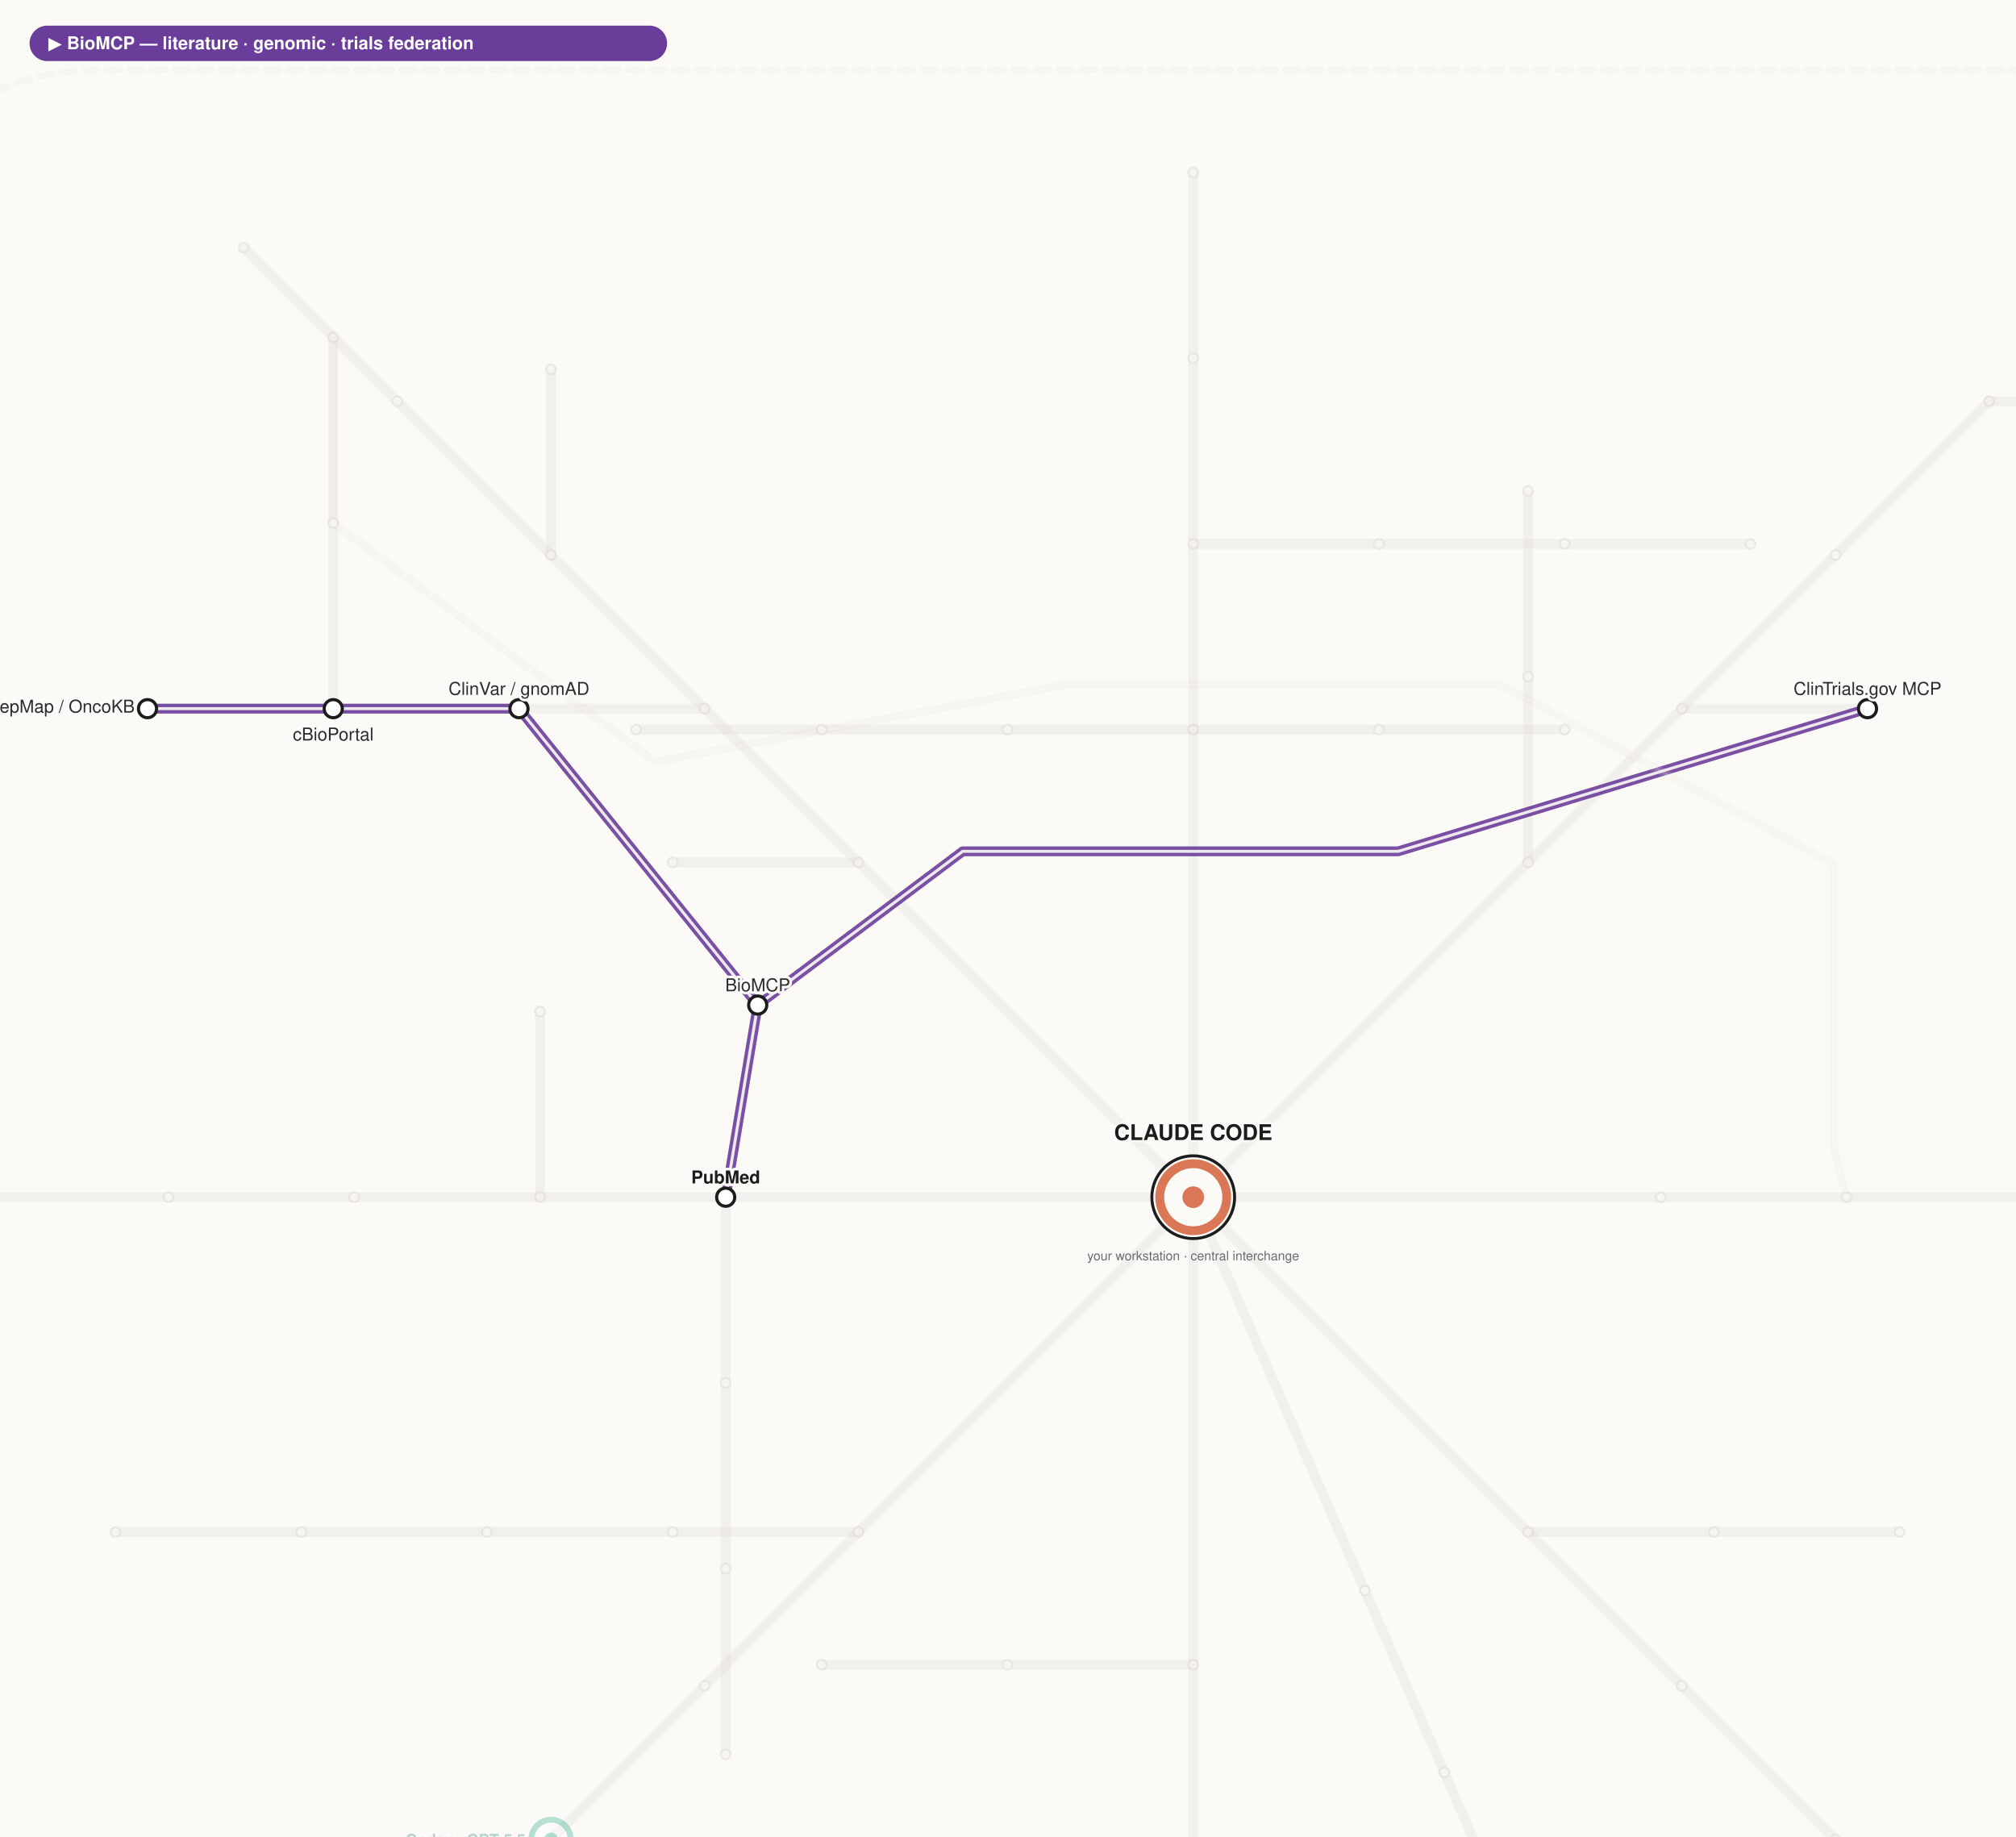
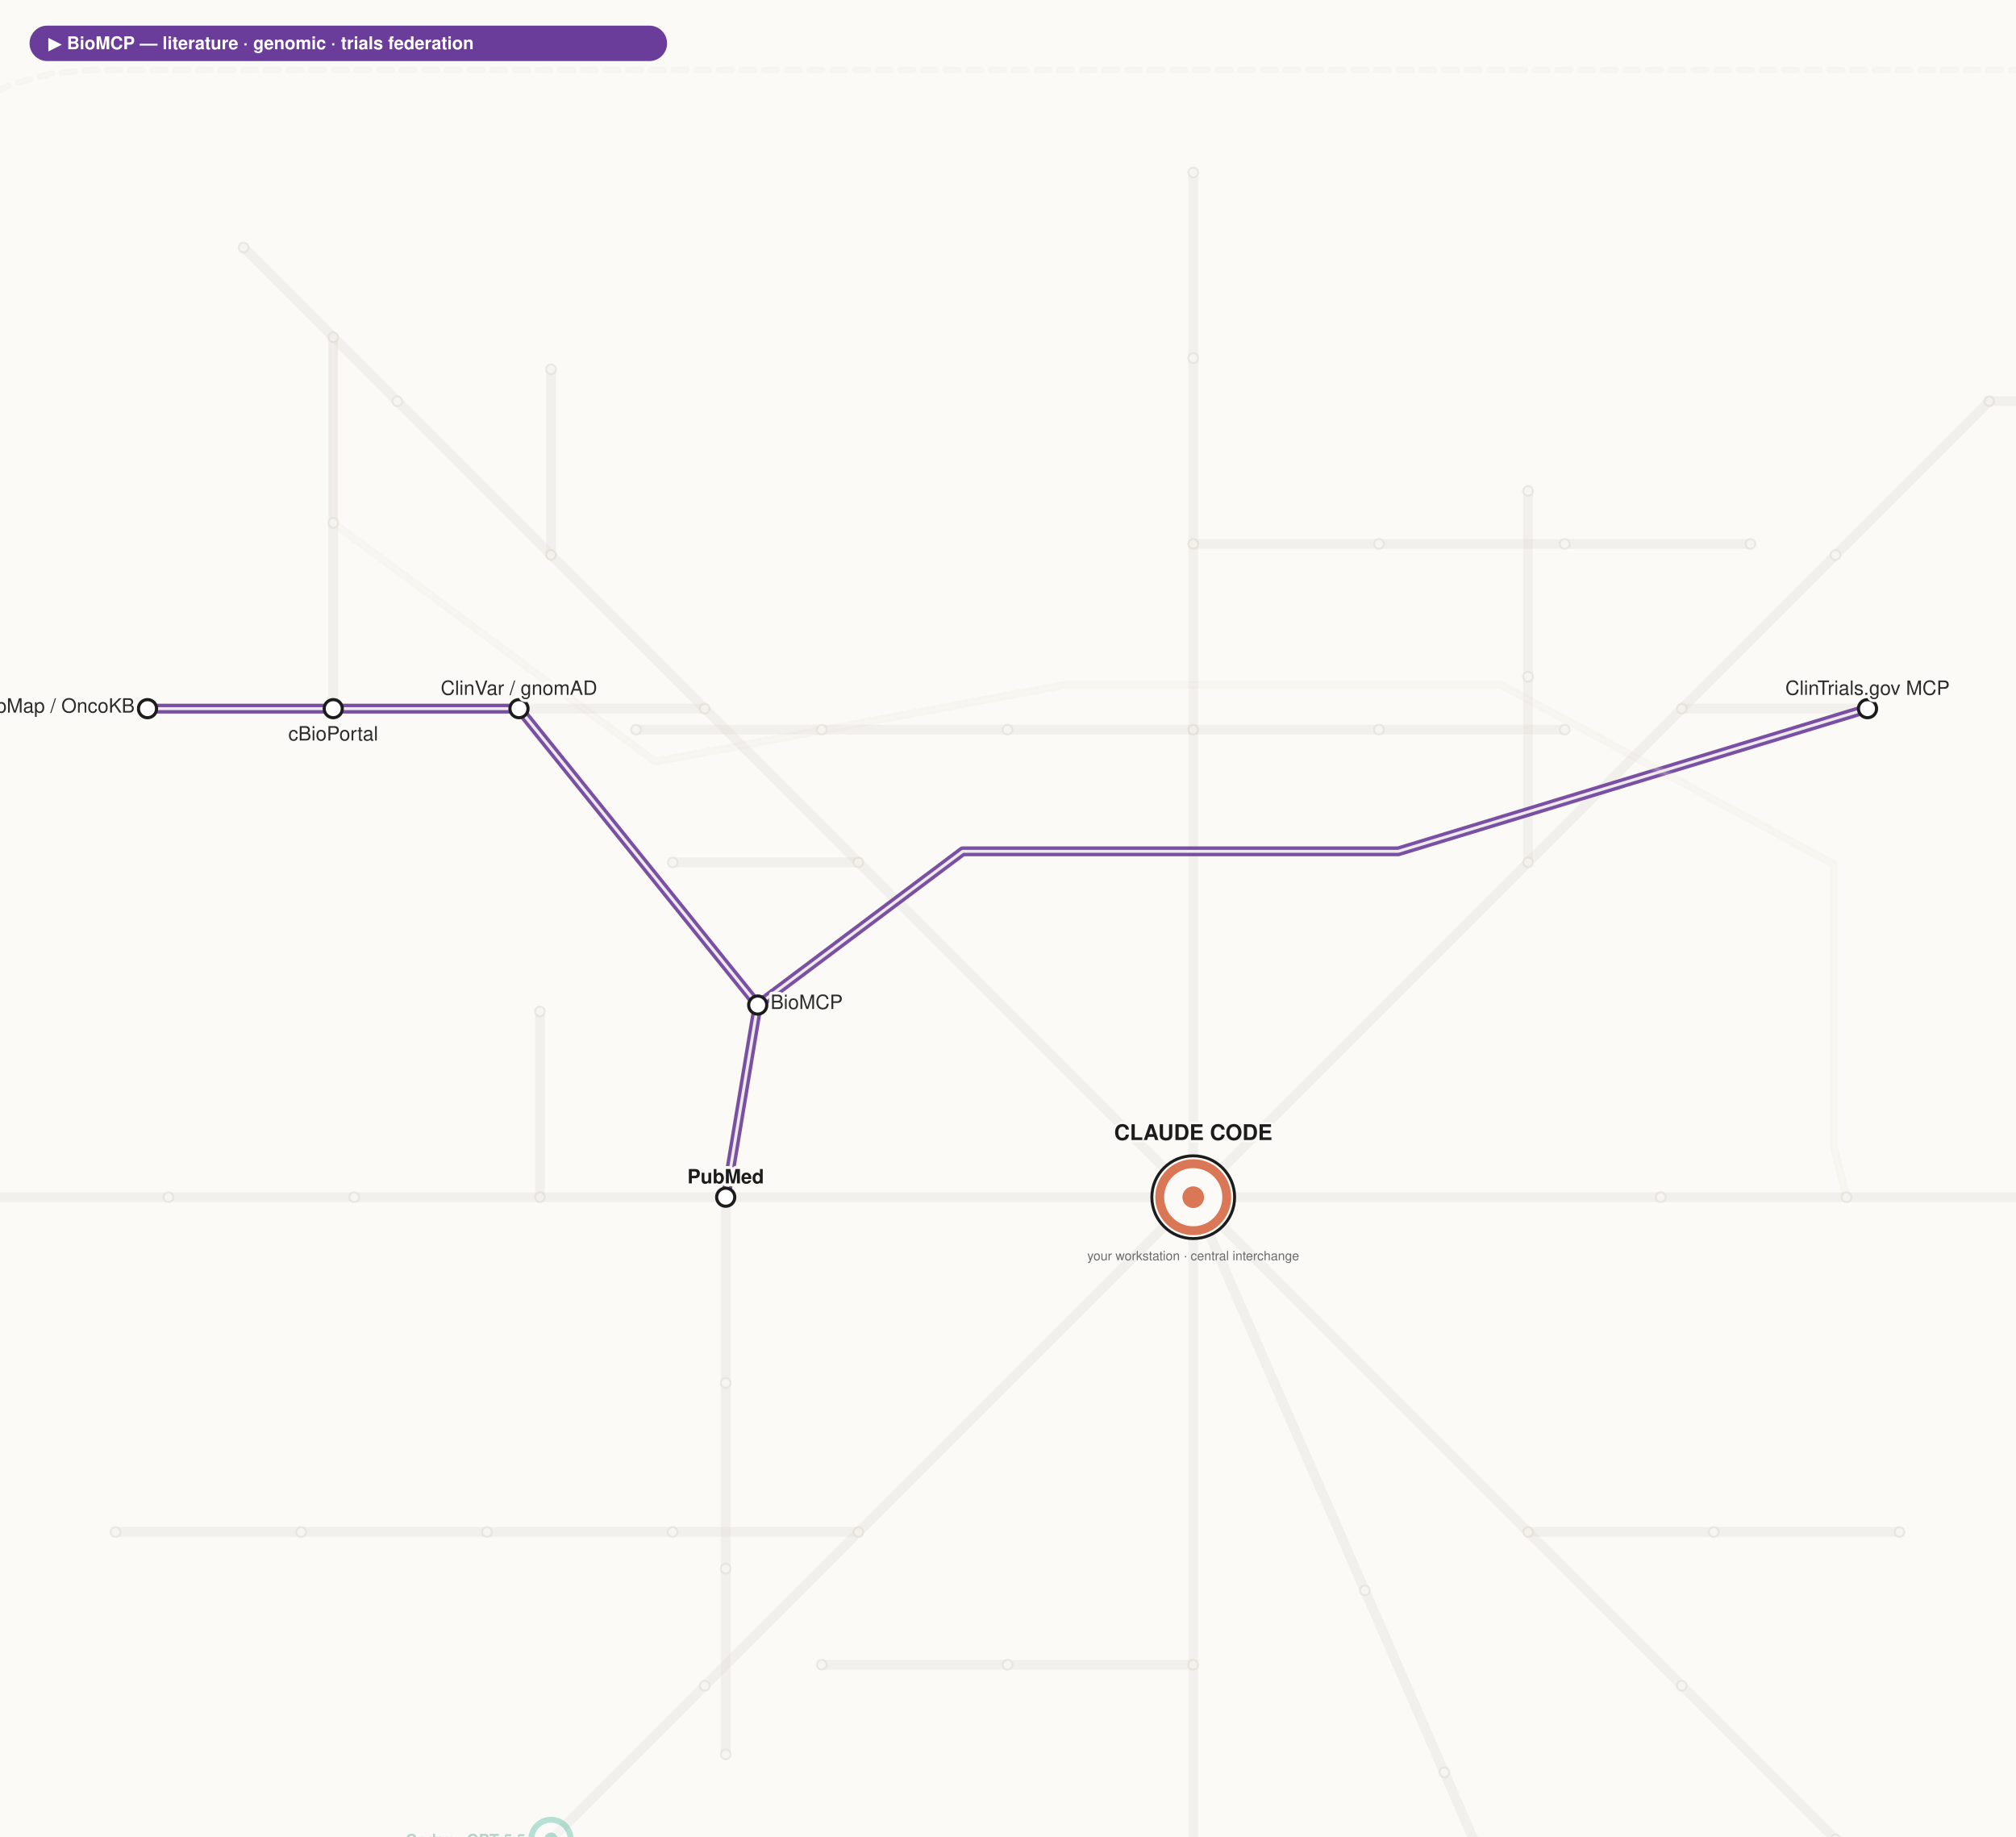
<svg xmlns="http://www.w3.org/2000/svg" id="map" viewBox="805 491 2046 1864" font-family="Helvetica Neue, Helvetica, Arial, sans-serif">
  <rect x="0" y="0" width="4032" height="3674" fill="#fbfaf6" />
  <path d="M -20 3314 C 887 3274, 1210 3384, 1613 3360 S 2500 3284, 2943 3352 S 3548 3396, 4052 3340" fill="none" stroke="#cfe3ef" stroke-width="40" stroke-linecap="round" opacity="1.0" />
  <text x="195" y="3304" font-size="17" font-style="italic" fill="#5f86a0">the cfDNA river</text>
  <polyline points="2016.0,1706.0 1730.0,1706.0 1541.5,1706.0 1353.0,1706.0 1164.5,1706.0 976.0,1706.0 787.5,1706.0 599.0,1706.0" fill="none" stroke="#dcd9d0" stroke-width="10" stroke-linecap="round" stroke-linejoin="round" opacity="0.28" />
  <polyline points="1541.5,1706.0 1541.5,1894.5 1541.5,2083.0 1541.5,2271.5" fill="none" stroke="#dcd9d0" stroke-width="10" stroke-linecap="round" stroke-linejoin="round" opacity="0.28" />
  <polyline points="1353.0,1706.0 1353.0,1517.5" fill="none" stroke="#dcd9d0" stroke-width="10" stroke-linecap="round" stroke-linejoin="round" opacity="0.28" />
  <polyline points="2016.0,1706.0 1832.2,1522.2 1676.2,1366.2 1520.2,1210.2 1364.2,1054.2 1208.2,898.2 1052.2,742.2" fill="none" stroke="#dcd9d0" stroke-width="10" stroke-linecap="round" stroke-linejoin="round" opacity="0.28" />
  <polyline points="1676.2,1366.2 1487.7,1366.2" fill="none" stroke="#dcd9d0" stroke-width="10" stroke-linecap="round" stroke-linejoin="round" opacity="0.28" />
  <polyline points="1520.2,1210.2 1331.7,1210.2 1143.2,1210.2 954.7,1210.2" fill="none" stroke="#dcd9d0" stroke-width="10" stroke-linecap="round" stroke-linejoin="round" opacity="0.28" />
  <polyline points="1143.2,1210.2 1143.2,1021.7 1143.2,833.2" fill="none" stroke="#dcd9d0" stroke-width="10" stroke-linecap="round" stroke-linejoin="round" opacity="0.28" />
  <polyline points="1364.2,1054.2 1364.2,865.7" fill="none" stroke="#dcd9d0" stroke-width="10" stroke-linecap="round" stroke-linejoin="round" opacity="0.28" />
  <polyline points="2016.0,1706.0 2016.0,1420.0 2016.0,1231.5 2016.0,1043.0 2016.0,854.5 2016.0,666.0" fill="none" stroke="#dcd9d0" stroke-width="10" stroke-linecap="round" stroke-linejoin="round" opacity="0.28" />
  <polyline points="2016.0,1231.5 2204.5,1231.5 2393.0,1231.5" fill="none" stroke="#dcd9d0" stroke-width="10" stroke-linecap="round" stroke-linejoin="round" opacity="0.28" />
  <polyline points="2016.0,1231.5 1827.5,1231.5 1639.0,1231.5 1450.5,1231.5" fill="none" stroke="#dcd9d0" stroke-width="10" stroke-linecap="round" stroke-linejoin="round" opacity="0.28" />
  <polyline points="2016.0,1043.0 2204.5,1043.0 2393.0,1043.0 2581.5,1043.0" fill="none" stroke="#dcd9d0" stroke-width="10" stroke-linecap="round" stroke-linejoin="round" opacity="0.28" />
  <polyline points="2016.0,1706.0 2199.8,1522.2 2355.8,1366.2 2511.8,1210.2 2667.8,1054.2 2823.8,898.2" fill="none" stroke="#dcd9d0" stroke-width="10" stroke-linecap="round" stroke-linejoin="round" opacity="0.28" />
  <polyline points="2355.8,1366.2 2355.8,1177.7 2355.8,989.2" fill="none" stroke="#dcd9d0" stroke-width="10" stroke-linecap="round" stroke-linejoin="round" opacity="0.28" />
  <polyline points="2511.8,1210.2 2700.3,1210.2" fill="none" stroke="#dcd9d0" stroke-width="10" stroke-linecap="round" stroke-linejoin="round" opacity="0.28" />
  <polyline points="2823.8,898.2 3012.3,898.2" fill="none" stroke="#dcd9d0" stroke-width="10" stroke-linecap="round" stroke-linejoin="round" opacity="0.28" />
  <polyline points="2016.0,1706.0 2302.0,1706.0 2490.5,1706.0 2679.0,1706.0 2867.5,1706.0 3056.0,1706.0" fill="none" stroke="#dcd9d0" stroke-width="10" stroke-linecap="round" stroke-linejoin="round" opacity="0.28" />
  <polyline points="3056.0,1706.0 3056.0,1894.5 3056.0,2083.0 3056.0,2271.5" fill="none" stroke="#dcd9d0" stroke-width="10" stroke-linecap="round" stroke-linejoin="round" opacity="0.28" />
  <polyline points="2016.0,1706.0 2199.8,1889.8 2355.8,2045.8 2511.8,2201.8 2667.8,2357.8 2823.8,2513.8" fill="none" stroke="#dcd9d0" stroke-width="10" stroke-linecap="round" stroke-linejoin="round" opacity="0.28" />
  <polyline points="2355.8,2045.8 2544.3,2045.8 2732.8,2045.8" fill="none" stroke="#dcd9d0" stroke-width="10" stroke-linecap="round" stroke-linejoin="round" opacity="0.28" />
  <polyline points="2823.8,2513.8 2823.8,2702.3" fill="none" stroke="#dcd9d0" stroke-width="10" stroke-linecap="round" stroke-linejoin="round" opacity="0.28" />
  <polyline points="2016.0,1706.0 2016.0,1992.0 2016.0,2180.5 2016.0,2369.0 2016.0,2557.5 2016.0,2746.0" fill="none" stroke="#dcd9d0" stroke-width="10" stroke-linecap="round" stroke-linejoin="round" opacity="0.28" />
  <polyline points="2016.0,2180.5 1827.5,2180.5 1639.0,2180.5" fill="none" stroke="#dcd9d0" stroke-width="10" stroke-linecap="round" stroke-linejoin="round" opacity="0.28" />
  <polyline points="2016.0,2369.0 1827.5,2369.0 1639.0,2369.0" fill="none" stroke="#dcd9d0" stroke-width="10" stroke-linecap="round" stroke-linejoin="round" opacity="0.28" />
  <polyline points="2016.0,2557.5 1827.5,2557.5 1639.0,2557.5" fill="none" stroke="#dcd9d0" stroke-width="10" stroke-linecap="round" stroke-linejoin="round" opacity="0.28" />
  <polyline points="2016.0,1706.0 1832.2,1889.8 1676.2,2045.8 1520.2,2201.8 1364.2,2357.8" fill="none" stroke="#dcd9d0" stroke-width="10" stroke-linecap="round" stroke-linejoin="round" opacity="0.28" />
  <polyline points="1676.2,2045.8 1487.7,2045.8 1299.2,2045.8 1110.7,2045.8 922.2,2045.8" fill="none" stroke="#dcd9d0" stroke-width="10" stroke-linecap="round" stroke-linejoin="round" opacity="0.28" />
  <polyline points="2016.0,1706.0 2109.6,1920.5 2190.2,2105.1 2270.8,2289.7 2351.4,2474.3 2432.0,2658.9 2512.6,2843.5" fill="none" stroke="#dcd9d0" stroke-width="10" stroke-linecap="round" stroke-linejoin="round" opacity="0.28" />
  <polyline points="954.7,1210.2 1143.2,1210.2 1331.7,1210.2 1574.0,1511.0 1541.5,1706.0" fill="none" stroke="#6A3D9A" stroke-width="10.0" stroke-linecap="round" stroke-linejoin="round" opacity="0.9" />
  <polyline points="954.7,1210.2 1143.2,1210.2 1331.7,1210.2 1574.0,1511.0 1541.5,1706.0" fill="none" stroke="#fbfaf6" stroke-width="3.0" stroke-linecap="round" stroke-linejoin="round" opacity="0.9" />
  <polyline points="1574.0,1511.0 1782.0,1355.0 2224.0,1355.0 2700.3,1210.2" fill="none" stroke="#6A3D9A" stroke-width="10.0" stroke-linecap="round" stroke-linejoin="round" opacity="0.9" />
  <polyline points="1574.0,1511.0 1782.0,1355.0 2224.0,1355.0 2700.3,1210.2" fill="none" stroke="#fbfaf6" stroke-width="3.0" stroke-linecap="round" stroke-linejoin="round" opacity="0.9" />
  <polyline points="1143.2,833.2 1143.2,1021.7 1470.0,1264.0 1886.0,1186.0 2328.0,1186.0 2666.0,1368.0 2666.0,1654.0 2679.0,1706.0" fill="none" stroke="#dcd9d0" stroke-width="8.0" stroke-linecap="round" stroke-linejoin="round" opacity="0.16" />
  <polyline points="1143.2,833.2 1143.2,1021.7 1470.0,1264.0 1886.0,1186.0 2328.0,1186.0 2666.0,1368.0 2666.0,1654.0 2679.0,1706.0" fill="none" stroke="#fbfaf6" stroke-width="3.0" stroke-linecap="round" stroke-linejoin="round" opacity="0.16" />
  <polyline points="3134.0,562.0 3174.6,565.6 3214.0,576.1 3251.0,593.4 3284.4,616.7 3313.3,645.6 3336.6,679.0 3353.9,716.0 3364.4,755.4 3368.0,796.0 3368.0,2616.0 3364.4,2656.6 3353.9,2696.0 3336.6,2733.0 3313.3,2766.4 3284.4,2795.3 3251.0,2818.6 3214.0,2835.9 3174.6,2846.4 3134.0,2850.0 898.0,2850.0 857.4,2846.4 818.0,2835.9 781.0,2818.6 747.6,2795.3 718.7,2766.4 695.4,2733.0 678.1,2696.0 667.6,2656.6 664.0,2616.0 664.0,796.0 667.6,755.4 678.1,716.0 695.4,679.0 718.7,645.6 747.6,616.7 781.0,593.4 818.0,576.1 857.4,565.6 898.0,562.0 3134.0,562.0" fill="none" stroke="#dcd9d0" stroke-width="6.5" stroke-linecap="round" stroke-linejoin="round" opacity="0.16" stroke-dasharray="13 10" />
  <polyline points="3134.0,562.0 3174.6,565.6 3214.0,576.1 3251.0,593.4 3284.4,616.7 3313.3,645.6 3336.6,679.0 3353.9,716.0 3364.4,755.4 3368.0,796.0 3368.0,2616.0 3364.4,2656.6 3353.9,2696.0 3336.6,2733.0 3313.3,2766.4 3284.4,2795.3 3251.0,2818.6 3214.0,2835.9 3174.6,2846.4 3134.0,2850.0 898.0,2850.0 857.4,2846.4 818.0,2835.9 781.0,2818.6 747.6,2795.3 718.7,2766.4 695.4,2733.0 678.1,2696.0 667.6,2656.6 664.0,2616.0 664.0,796.0 667.6,755.4 678.1,716.0 695.4,679.0 718.7,645.6 747.6,616.7 781.0,593.4 818.0,576.1 857.4,565.6 898.0,562.0 3134.0,562.0" fill="none" stroke="#fbfaf6" stroke-width="2.3" stroke-linecap="round" stroke-linejoin="round" opacity="0.16" stroke-dasharray="13 10" />
  <circle class="stn" data-sid="pubmed" cx="1541.5" cy="1706.0" r="9.2" fill="#ffffff" stroke="#1c1c1c" stroke-width="3.2" />
  <circle class="hit" data-sid="pubmed" cx="1541.5" cy="1706.0" r="15" fill="#000" opacity="0" />
  <circle class="stn" data-sid="consensus" cx="1353.0" cy="1706.0" r="5.0" fill="#fbfaf6" stroke="#dcd9d0" stroke-width="2.0" opacity="0.45" />
  <circle class="hit" data-sid="consensus" cx="1353.0" cy="1706.0" r="15" fill="#000" opacity="0" />
  <circle class="stn" data-sid="europepmc" cx="1164.5" cy="1706.0" r="5.0" fill="#fbfaf6" stroke="#dcd9d0" stroke-width="2.0" opacity="0.45" />
  <circle class="hit" data-sid="europepmc" cx="1164.5" cy="1706.0" r="15" fill="#000" opacity="0" />
  <circle class="stn" data-sid="biorxiv" cx="976.0" cy="1706.0" r="5.0" fill="#fbfaf6" stroke="#dcd9d0" stroke-width="2.0" opacity="0.45" />
  <circle class="hit" data-sid="biorxiv" cx="976.0" cy="1706.0" r="15" fill="#000" opacity="0" />
  <circle class="stn" data-sid="medrxiv" cx="787.5" cy="1706.0" r="5.0" fill="#fbfaf6" stroke="#dcd9d0" stroke-width="2.0" opacity="0.45" />
  <circle class="hit" data-sid="medrxiv" cx="787.5" cy="1706.0" r="15" fill="#000" opacity="0" />
  <circle class="stn" data-sid="semscholar" cx="599.0" cy="1706.0" r="5.0" fill="#fbfaf6" stroke="#dcd9d0" stroke-width="2.0" opacity="0.45" />
  <circle class="hit" data-sid="semscholar" cx="599.0" cy="1706.0" r="15" fill="#000" opacity="0" />
  <circle class="stn" data-sid="deepresearch" cx="1541.5" cy="1894.5" r="5.0" fill="#fbfaf6" stroke="#dcd9d0" stroke-width="2.0" opacity="0.45" />
  <circle class="hit" data-sid="deepresearch" cx="1541.5" cy="1894.5" r="15" fill="#000" opacity="0" />
  <circle class="stn" data-sid="litreview" cx="1541.5" cy="2083.0" r="5.0" fill="#fbfaf6" stroke="#dcd9d0" stroke-width="2.0" opacity="0.45" />
  <circle class="hit" data-sid="litreview" cx="1541.5" cy="2083.0" r="15" fill="#000" opacity="0" />
  <circle class="stn" data-sid="researchlookup" cx="1541.5" cy="2271.5" r="5.0" fill="#fbfaf6" stroke="#dcd9d0" stroke-width="2.0" opacity="0.45" />
  <circle class="hit" data-sid="researchlookup" cx="1541.5" cy="2271.5" r="15" fill="#000" opacity="0" />
  <circle class="stn" data-sid="wiley" cx="1353.0" cy="1517.5" r="5.0" fill="#fbfaf6" stroke="#dcd9d0" stroke-width="2.0" opacity="0.45" />
  <circle class="hit" data-sid="wiley" cx="1353.0" cy="1517.5" r="15" fill="#000" opacity="0" />
  <circle class="stn" data-sid="synapse" cx="1676.2" cy="1366.2" r="5.0" fill="#fbfaf6" stroke="#dcd9d0" stroke-width="2.0" opacity="0.45" />
  <circle class="hit" data-sid="synapse" cx="1676.2" cy="1366.2" r="15" fill="#000" opacity="0" />
  <circle class="stn" data-sid="geosra" cx="1520.2" cy="1210.2" r="5.0" fill="#fbfaf6" stroke="#dcd9d0" stroke-width="2.0" opacity="0.45" />
  <circle class="hit" data-sid="geosra" cx="1520.2" cy="1210.2" r="15" fill="#000" opacity="0" />
  <circle class="stn" data-sid="ensembldb" cx="1364.2" cy="1054.2" r="5.0" fill="#fbfaf6" stroke="#dcd9d0" stroke-width="2.0" opacity="0.45" />
  <circle class="hit" data-sid="ensembldb" cx="1364.2" cy="1054.2" r="15" fill="#000" opacity="0" />
  <circle class="stn" data-sid="ucsc" cx="1208.2" cy="898.2" r="5.0" fill="#fbfaf6" stroke="#dcd9d0" stroke-width="2.0" opacity="0.45" />
  <circle class="hit" data-sid="ucsc" cx="1208.2" cy="898.2" r="15" fill="#000" opacity="0" />
  <circle class="stn" data-sid="gdc" cx="1052.2" cy="742.2" r="5.0" fill="#fbfaf6" stroke="#dcd9d0" stroke-width="2.0" opacity="0.45" />
  <circle class="hit" data-sid="gdc" cx="1052.2" cy="742.2" r="15" fill="#000" opacity="0" />
  <circle class="stn" data-sid="ena" cx="1487.7" cy="1366.2" r="5.0" fill="#fbfaf6" stroke="#dcd9d0" stroke-width="2.0" opacity="0.45" />
  <circle class="hit" data-sid="ena" cx="1487.7" cy="1366.2" r="15" fill="#000" opacity="0" />
  <circle class="stn" data-sid="clinvar" cx="1331.7" cy="1210.2" r="9.2" fill="#ffffff" stroke="#1c1c1c" stroke-width="3.2" />
  <circle class="hit" data-sid="clinvar" cx="1331.7" cy="1210.2" r="15" fill="#000" opacity="0" />
  <circle class="stn" data-sid="cbioportal" cx="1143.2" cy="1210.2" r="9.2" fill="#ffffff" stroke="#1c1c1c" stroke-width="3.2" />
  <circle class="hit" data-sid="cbioportal" cx="1143.2" cy="1210.2" r="15" fill="#000" opacity="0" />
  <circle class="stn" data-sid="depmap" cx="954.7" cy="1210.2" r="9.2" fill="#ffffff" stroke="#1c1c1c" stroke-width="3.2" />
  <circle class="hit" data-sid="depmap" cx="954.7" cy="1210.2" r="15" fill="#000" opacity="0" />
  <circle class="stn" data-sid="cbioportalmcp" cx="1143.2" cy="1021.7" r="5.0" fill="#fbfaf6" stroke="#dcd9d0" stroke-width="2.0" opacity="0.45" />
  <circle class="hit" data-sid="cbioportalmcp" cx="1143.2" cy="1021.7" r="15" fill="#000" opacity="0" />
  <circle class="stn" data-sid="opentargets" cx="1143.2" cy="833.2" r="5.0" fill="#fbfaf6" stroke="#dcd9d0" stroke-width="2.0" opacity="0.45" />
  <circle class="hit" data-sid="opentargets" cx="1143.2" cy="833.2" r="15" fill="#000" opacity="0" />
  <circle class="stn" data-sid="cellxgene" cx="1364.2" cy="865.7" r="5.0" fill="#fbfaf6" stroke="#dcd9d0" stroke-width="2.0" opacity="0.45" />
  <circle class="hit" data-sid="cellxgene" cx="1364.2" cy="865.7" r="15" fill="#000" opacity="0" />
  <circle class="stn" data-sid="python" cx="2016.0" cy="1231.5" r="5.0" fill="#fbfaf6" stroke="#dcd9d0" stroke-width="2.0" opacity="0.45" />
  <circle class="hit" data-sid="python" cx="2016.0" cy="1231.5" r="15" fill="#000" opacity="0" />
  <circle class="stn" data-sid="bioconductor" cx="2016.0" cy="1043.0" r="5.0" fill="#fbfaf6" stroke="#dcd9d0" stroke-width="2.0" opacity="0.45" />
  <circle class="hit" data-sid="bioconductor" cx="2016.0" cy="1043.0" r="15" fill="#000" opacity="0" />
  <circle class="stn" data-sid="nextflow" cx="2016.0" cy="854.5" r="5.0" fill="#fbfaf6" stroke="#dcd9d0" stroke-width="2.0" opacity="0.45" />
  <circle class="hit" data-sid="nextflow" cx="2016.0" cy="854.5" r="15" fill="#000" opacity="0" />
  <circle class="stn" data-sid="snakemake" cx="2016.0" cy="666.0" r="5.0" fill="#fbfaf6" stroke="#dcd9d0" stroke-width="2.0" opacity="0.45" />
  <circle class="hit" data-sid="snakemake" cx="2016.0" cy="666.0" r="15" fill="#000" opacity="0" />
  <circle class="stn" data-sid="scmcp" cx="2204.5" cy="1231.5" r="5.0" fill="#fbfaf6" stroke="#dcd9d0" stroke-width="2.0" opacity="0.45" />
  <circle class="hit" data-sid="scmcp" cx="2204.5" cy="1231.5" r="15" fill="#000" opacity="0" />
  <circle class="stn" data-sid="chatspatial" cx="2393.0" cy="1231.5" r="5.0" fill="#fbfaf6" stroke="#dcd9d0" stroke-width="2.0" opacity="0.45" />
  <circle class="hit" data-sid="chatspatial" cx="2393.0" cy="1231.5" r="15" fill="#000" opacity="0" />
  <circle class="stn" data-sid="jupyter" cx="1827.5" cy="1231.5" r="5.0" fill="#fbfaf6" stroke="#dcd9d0" stroke-width="2.0" opacity="0.45" />
  <circle class="hit" data-sid="jupyter" cx="1827.5" cy="1231.5" r="15" fill="#000" opacity="0" />
  <circle class="stn" data-sid="galaxy" cx="1639.0" cy="1231.5" r="5.0" fill="#fbfaf6" stroke="#dcd9d0" stroke-width="2.0" opacity="0.45" />
  <circle class="hit" data-sid="galaxy" cx="1639.0" cy="1231.5" r="15" fill="#000" opacity="0" />
  <circle class="stn" data-sid="cfdna" cx="1450.5" cy="1231.5" r="5.0" fill="#fbfaf6" stroke="#dcd9d0" stroke-width="2.0" opacity="0.45" />
  <circle class="hit" data-sid="cfdna" cx="1450.5" cy="1231.5" r="15" fill="#000" opacity="0" />
  <circle class="stn" data-sid="scqc" cx="2204.5" cy="1043.0" r="5.0" fill="#fbfaf6" stroke="#dcd9d0" stroke-width="2.0" opacity="0.45" />
  <circle class="hit" data-sid="scqc" cx="2204.5" cy="1043.0" r="15" fill="#000" opacity="0" />
  <circle class="stn" data-sid="nfcoreskill" cx="2393.0" cy="1043.0" r="5.0" fill="#fbfaf6" stroke="#dcd9d0" stroke-width="2.0" opacity="0.45" />
  <circle class="hit" data-sid="nfcoreskill" cx="2393.0" cy="1043.0" r="15" fill="#000" opacity="0" />
  <circle class="stn" data-sid="scvitools" cx="2581.5" cy="1043.0" r="5.0" fill="#fbfaf6" stroke="#dcd9d0" stroke-width="2.0" opacity="0.45" />
  <circle class="hit" data-sid="scvitools" cx="2581.5" cy="1043.0" r="15" fill="#000" opacity="0" />
  <circle class="stn" data-sid="statsmodels" cx="2355.8" cy="1366.2" r="5.0" fill="#fbfaf6" stroke="#dcd9d0" stroke-width="2.0" opacity="0.45" />
  <circle class="hit" data-sid="statsmodels" cx="2355.8" cy="1366.2" r="15" fill="#000" opacity="0" />
  <circle class="stn" data-sid="survival" cx="2511.8" cy="1210.2" r="5.0" fill="#fbfaf6" stroke="#dcd9d0" stroke-width="2.0" opacity="0.45" />
  <circle class="hit" data-sid="survival" cx="2511.8" cy="1210.2" r="15" fill="#000" opacity="0" />
  <circle class="stn" data-sid="reporting" cx="2667.8" cy="1054.2" r="5.0" fill="#fbfaf6" stroke="#dcd9d0" stroke-width="2.0" opacity="0.45" />
  <circle class="hit" data-sid="reporting" cx="2667.8" cy="1054.2" r="15" fill="#000" opacity="0" />
  <circle class="stn" data-sid="peerreview" cx="2823.8" cy="898.2" r="5.0" fill="#fbfaf6" stroke="#dcd9d0" stroke-width="2.0" opacity="0.45" />
  <circle class="hit" data-sid="peerreview" cx="2823.8" cy="898.2" r="15" fill="#000" opacity="0" />
  <circle class="stn" data-sid="power" cx="2355.8" cy="1177.7" r="5.0" fill="#fbfaf6" stroke="#dcd9d0" stroke-width="2.0" opacity="0.45" />
  <circle class="hit" data-sid="power" cx="2355.8" cy="1177.7" r="15" fill="#000" opacity="0" />
  <circle class="stn" data-sid="bayes" cx="2355.8" cy="989.2" r="5.0" fill="#fbfaf6" stroke="#dcd9d0" stroke-width="2.0" opacity="0.45" />
  <circle class="hit" data-sid="bayes" cx="2355.8" cy="989.2" r="15" fill="#000" opacity="0" />
  <circle class="stn" data-sid="ctgmcp" cx="2700.3" cy="1210.2" r="9.2" fill="#ffffff" stroke="#1c1c1c" stroke-width="3.2" />
  <circle class="hit" data-sid="ctgmcp" cx="2700.3" cy="1210.2" r="15" fill="#000" opacity="0" />
  <circle class="stn" data-sid="critthink" cx="3012.3" cy="898.2" r="5.0" fill="#fbfaf6" stroke="#dcd9d0" stroke-width="2.0" opacity="0.45" />
  <circle class="hit" data-sid="critthink" cx="3012.3" cy="898.2" r="15" fill="#000" opacity="0" />
  <circle class="stn" data-sid="clinreports" cx="2490.5" cy="1706.0" r="5.0" fill="#fbfaf6" stroke="#dcd9d0" stroke-width="2.0" opacity="0.45" />
  <circle class="hit" data-sid="clinreports" cx="2490.5" cy="1706.0" r="15" fill="#000" opacity="0" />
  <circle class="stn" data-sid="decision" cx="2679.0" cy="1706.0" r="5.0" fill="#fbfaf6" stroke="#dcd9d0" stroke-width="2.0" opacity="0.45" />
  <circle class="hit" data-sid="decision" cx="2679.0" cy="1706.0" r="15" fill="#000" opacity="0" />
  <circle class="stn" data-sid="treatment" cx="2867.5" cy="1706.0" r="5.0" fill="#fbfaf6" stroke="#dcd9d0" stroke-width="2.0" opacity="0.45" />
  <circle class="hit" data-sid="treatment" cx="2867.5" cy="1706.0" r="15" fill="#000" opacity="0" />
  <circle class="stn" data-sid="cltrials" cx="3056.0" cy="1706.0" r="5.0" fill="#fbfaf6" stroke="#dcd9d0" stroke-width="2.0" opacity="0.45" />
  <circle class="hit" data-sid="cltrials" cx="3056.0" cy="1706.0" r="15" fill="#000" opacity="0" />
  <circle class="stn" data-sid="euctr" cx="3056.0" cy="1894.5" r="5.0" fill="#fbfaf6" stroke="#dcd9d0" stroke-width="2.0" opacity="0.45" />
  <circle class="hit" data-sid="euctr" cx="3056.0" cy="1894.5" r="15" fill="#000" opacity="0" />
  <circle class="stn" data-sid="fdaema" cx="3056.0" cy="2083.0" r="5.0" fill="#fbfaf6" stroke="#dcd9d0" stroke-width="2.0" opacity="0.45" />
  <circle class="hit" data-sid="fdaema" cx="3056.0" cy="2083.0" r="15" fill="#000" opacity="0" />
  <circle class="stn" data-sid="whoictrp" cx="3056.0" cy="2271.5" r="5.0" fill="#fbfaf6" stroke="#dcd9d0" stroke-width="2.0" opacity="0.45" />
  <circle class="hit" data-sid="whoictrp" cx="3056.0" cy="2271.5" r="15" fill="#000" opacity="0" />
  <circle class="stn" data-sid="biorender" cx="2355.8" cy="2045.8" r="5.0" fill="#fbfaf6" stroke="#dcd9d0" stroke-width="2.0" opacity="0.45" />
  <circle class="hit" data-sid="biorender" cx="2355.8" cy="2045.8" r="15" fill="#000" opacity="0" />
  <circle class="stn" data-sid="schematics" cx="2511.8" cy="2201.8" r="5.0" fill="#fbfaf6" stroke="#dcd9d0" stroke-width="2.0" opacity="0.45" />
  <circle class="hit" data-sid="schematics" cx="2511.8" cy="2201.8" r="15" fill="#000" opacity="0" />
  <circle class="stn" data-sid="infographics" cx="2667.8" cy="2357.8" r="5.0" fill="#fbfaf6" stroke="#dcd9d0" stroke-width="2.0" opacity="0.45" />
  <circle class="hit" data-sid="infographics" cx="2667.8" cy="2357.8" r="15" fill="#000" opacity="0" />
  <circle class="stn" data-sid="imagegen" cx="2823.8" cy="2513.8" r="5.0" fill="#fbfaf6" stroke="#dcd9d0" stroke-width="2.0" opacity="0.45" />
  <circle class="hit" data-sid="imagegen" cx="2823.8" cy="2513.8" r="15" fill="#000" opacity="0" />
  <circle class="stn" data-sid="mermaid" cx="2544.3" cy="2045.8" r="5.0" fill="#fbfaf6" stroke="#dcd9d0" stroke-width="2.0" opacity="0.45" />
  <circle class="hit" data-sid="mermaid" cx="2544.3" cy="2045.8" r="15" fill="#000" opacity="0" />
  <circle class="stn" data-sid="figma" cx="2732.8" cy="2045.8" r="5.0" fill="#fbfaf6" stroke="#dcd9d0" stroke-width="2.0" opacity="0.45" />
  <circle class="hit" data-sid="figma" cx="2732.8" cy="2045.8" r="15" fill="#000" opacity="0" />
  <circle class="stn" data-sid="gptimage" cx="2823.8" cy="2702.3" r="5.0" fill="#fbfaf6" stroke="#dcd9d0" stroke-width="2.0" opacity="0.45" />
  <circle class="hit" data-sid="gptimage" cx="2823.8" cy="2702.3" r="15" fill="#000" opacity="0" />
  <circle class="stn" data-sid="sciwriting" cx="2016.0" cy="2180.5" r="5.0" fill="#fbfaf6" stroke="#dcd9d0" stroke-width="2.0" opacity="0.45" />
  <circle class="hit" data-sid="sciwriting" cx="2016.0" cy="2180.5" r="15" fill="#000" opacity="0" />
  <circle class="stn" data-sid="citation" cx="2016.0" cy="2369.0" r="5.0" fill="#fbfaf6" stroke="#dcd9d0" stroke-width="2.0" opacity="0.45" />
  <circle class="hit" data-sid="citation" cx="2016.0" cy="2369.0" r="15" fill="#000" opacity="0" />
  <circle class="stn" data-sid="venue" cx="2016.0" cy="2557.5" r="5.0" fill="#fbfaf6" stroke="#dcd9d0" stroke-width="2.0" opacity="0.45" />
  <circle class="hit" data-sid="venue" cx="2016.0" cy="2557.5" r="15" fill="#000" opacity="0" />
  <circle class="stn" data-sid="grants" cx="2016.0" cy="2746.0" r="5.0" fill="#fbfaf6" stroke="#dcd9d0" stroke-width="2.0" opacity="0.45" />
  <circle class="hit" data-sid="grants" cx="2016.0" cy="2746.0" r="15" fill="#000" opacity="0" />
  <circle class="stn" data-sid="office" cx="1827.5" cy="2180.5" r="5.0" fill="#fbfaf6" stroke="#dcd9d0" stroke-width="2.0" opacity="0.45" />
  <circle class="hit" data-sid="office" cx="1827.5" cy="2180.5" r="15" fill="#000" opacity="0" />
  <circle class="stn" data-sid="markitdown" cx="1639.0" cy="2180.5" r="5.0" fill="#fbfaf6" stroke="#dcd9d0" stroke-width="2.0" opacity="0.45" />
  <circle class="hit" data-sid="markitdown" cx="1639.0" cy="2180.5" r="15" fill="#000" opacity="0" />
  <circle class="stn" data-sid="humanizer" cx="1827.5" cy="2369.0" r="5.0" fill="#fbfaf6" stroke="#dcd9d0" stroke-width="2.0" opacity="0.45" />
  <circle class="hit" data-sid="humanizer" cx="1827.5" cy="2369.0" r="15" fill="#000" opacity="0" />
  <circle class="stn" data-sid="slides" cx="1639.0" cy="2369.0" r="5.0" fill="#fbfaf6" stroke="#dcd9d0" stroke-width="2.0" opacity="0.45" />
  <circle class="hit" data-sid="slides" cx="1639.0" cy="2369.0" r="15" fill="#000" opacity="0" />
  <circle class="stn" data-sid="paper2web" cx="1827.5" cy="2557.5" r="5.0" fill="#fbfaf6" stroke="#dcd9d0" stroke-width="2.0" opacity="0.45" />
  <circle class="hit" data-sid="paper2web" cx="1827.5" cy="2557.5" r="15" fill="#000" opacity="0" />
  <circle class="stn" data-sid="posters" cx="1639.0" cy="2557.5" r="5.0" fill="#fbfaf6" stroke="#dcd9d0" stroke-width="2.0" opacity="0.45" />
  <circle class="hit" data-sid="posters" cx="1639.0" cy="2557.5" r="15" fill="#000" opacity="0" />
  <circle class="stn" data-sid="drive" cx="1676.2" cy="2045.8" r="5.0" fill="#fbfaf6" stroke="#dcd9d0" stroke-width="2.0" opacity="0.45" />
  <circle class="hit" data-sid="drive" cx="1676.2" cy="2045.8" r="15" fill="#000" opacity="0" />
  <circle class="stn" data-sid="workflows" cx="1520.2" cy="2201.8" r="5.0" fill="#fbfaf6" stroke="#dcd9d0" stroke-width="2.0" opacity="0.45" />
  <circle class="hit" data-sid="workflows" cx="1520.2" cy="2201.8" r="15" fill="#000" opacity="0" />
  <circle class="stn" data-sid="gmail" cx="1487.7" cy="2045.8" r="5.0" fill="#fbfaf6" stroke="#dcd9d0" stroke-width="2.0" opacity="0.45" />
  <circle class="hit" data-sid="gmail" cx="1487.7" cy="2045.8" r="15" fill="#000" opacity="0" />
  <circle class="stn" data-sid="calendar" cx="1299.2" cy="2045.8" r="5.0" fill="#fbfaf6" stroke="#dcd9d0" stroke-width="2.0" opacity="0.45" />
  <circle class="hit" data-sid="calendar" cx="1299.2" cy="2045.8" r="15" fill="#000" opacity="0" />
  <circle class="stn" data-sid="slack" cx="1110.7" cy="2045.8" r="5.0" fill="#fbfaf6" stroke="#dcd9d0" stroke-width="2.0" opacity="0.45" />
  <circle class="hit" data-sid="slack" cx="1110.7" cy="2045.8" r="15" fill="#000" opacity="0" />
  <circle class="stn" data-sid="schedule" cx="922.2" cy="2045.8" r="5.0" fill="#fbfaf6" stroke="#dcd9d0" stroke-width="2.0" opacity="0.45" />
  <circle class="hit" data-sid="schedule" cx="922.2" cy="2045.8" r="15" fill="#000" opacity="0" />
  <circle class="stn" data-sid="paralegalrev" cx="2190.2" cy="2105.1" r="5.0" fill="#fbfaf6" stroke="#dcd9d0" stroke-width="2.0" opacity="0.45" />
  <circle class="hit" data-sid="paralegalrev" cx="2190.2" cy="2105.1" r="15" fill="#000" opacity="0" />
  <circle class="stn" data-sid="gdpr" cx="2270.8" cy="2289.7" r="5.0" fill="#fbfaf6" stroke="#dcd9d0" stroke-width="2.0" opacity="0.45" />
  <circle class="hit" data-sid="gdpr" cx="2270.8" cy="2289.7" r="15" fill="#000" opacity="0" />
  <circle class="stn" data-sid="eugrants" cx="2351.4" cy="2474.3" r="5.0" fill="#fbfaf6" stroke="#dcd9d0" stroke-width="2.0" opacity="0.45" />
  <circle class="hit" data-sid="eugrants" cx="2351.4" cy="2474.3" r="15" fill="#000" opacity="0" />
  <circle class="stn" data-sid="itlaw" cx="2432.0" cy="2658.9" r="5.0" fill="#fbfaf6" stroke="#dcd9d0" stroke-width="2.0" opacity="0.45" />
  <circle class="hit" data-sid="itlaw" cx="2432.0" cy="2658.9" r="15" fill="#000" opacity="0" />
  <circle class="stn" data-sid="uslaw" cx="2512.6" cy="2843.5" r="5.0" fill="#fbfaf6" stroke="#dcd9d0" stroke-width="2.0" opacity="0.45" />
  <circle class="hit" data-sid="uslaw" cx="2512.6" cy="2843.5" r="15" fill="#000" opacity="0" />
  <circle class="stn" data-sid="biomcp" cx="1574.0" cy="1511.0" r="9.2" fill="#ffffff" stroke="#1c1c1c" stroke-width="3.2" />
  <circle class="hit" data-sid="biomcp" cx="1574.0" cy="1511.0" r="15" fill="#000" opacity="0" />
  <circle class="stn" data-sid="nar" cx="664.0" cy="2044.0" r="5.0" fill="#fbfaf6" stroke="#dcd9d0" stroke-width="2.0" opacity="0.45" />
  <circle class="hit" data-sid="nar" cx="664.0" cy="2044.0" r="15" fill="#000" opacity="0" />
  <circle class="stn" data-sid="biocontextmeta" cx="794.0" cy="2577.0" r="5.0" fill="#fbfaf6" stroke="#dcd9d0" stroke-width="2.0" opacity="0.45" />
  <circle class="hit" data-sid="biocontextmeta" cx="794.0" cy="2577.0" r="15" fill="#000" opacity="0" />
  <circle class="stn" data-sid="marketplace" cx="1236.0" cy="2850.0" r="5.0" fill="#fbfaf6" stroke="#dcd9d0" stroke-width="2.0" opacity="0.45" />
  <circle class="hit" data-sid="marketplace" cx="1236.0" cy="2850.0" r="15" fill="#000" opacity="0" />
  <circle class="stn" data-sid="biocontextai" cx="1652.0" cy="2850.0" r="5.0" fill="#fbfaf6" stroke="#dcd9d0" stroke-width="2.0" opacity="0.45" />
  <circle class="hit" data-sid="biocontextai" cx="1652.0" cy="2850.0" r="15" fill="#000" opacity="0" />
-   <text x="1541.5" y="1692.0" font-size="18" text-anchor="middle" fill="#1c1c1c" font-weight="600" font-style="normal" paint-order="stroke" stroke="#fbfaf6" stroke-width="5.5" stroke-linejoin="round">PubMed</text>
-   <text x="1331.7" y="1196.2" font-size="18" text-anchor="middle" fill="#2c2c2c" font-weight="500" font-style="normal" paint-order="stroke" stroke="#fbfaf6" stroke-width="5.5" stroke-linejoin="round">ClinVar / gnomAD</text>
-   <text x="1143.2" y="1242.5" font-size="18" text-anchor="middle" fill="#2c2c2c" font-weight="500" font-style="normal" paint-order="stroke" stroke="#fbfaf6" stroke-width="5.5" stroke-linejoin="round">cBioPortal</text>
-   <text x="941.7" y="1214.2" font-size="18" text-anchor="end" fill="#2c2c2c" font-weight="500" font-style="normal" paint-order="stroke" stroke="#fbfaf6" stroke-width="5.5" stroke-linejoin="round">DepMap / OncoKB</text>
-   <text x="2700.3" y="1196.2" font-size="18" text-anchor="middle" fill="#2c2c2c" font-weight="500" font-style="normal" paint-order="stroke" stroke="#fbfaf6" stroke-width="5.5" stroke-linejoin="round">ClinTrials.gov MCP</text>
-   <text x="1574.0" y="1497.0" font-size="18" text-anchor="middle" fill="#2c2c2c" font-weight="500" font-style="normal" paint-order="stroke" stroke="#fbfaf6" stroke-width="5.5" stroke-linejoin="round">BioMCP</text>
+   <text x="1541.5" y="1692.0" font-size="20" text-anchor="middle" fill="#1c1c1c" font-weight="600" font-style="normal" paint-order="stroke" stroke="#fbfaf6" stroke-width="6.0" stroke-linejoin="round">PubMed</text>
+   <text x="1331.7" y="1196.2" font-size="20" text-anchor="middle" fill="#2c2c2c" font-weight="500" font-style="normal" paint-order="stroke" stroke="#fbfaf6" stroke-width="6.0" stroke-linejoin="round">ClinVar / gnomAD</text>
+   <text x="1143.2" y="1242.5" font-size="20" text-anchor="middle" fill="#2c2c2c" font-weight="500" font-style="normal" paint-order="stroke" stroke="#fbfaf6" stroke-width="6.0" stroke-linejoin="round">cBioPortal</text>
+   <text x="941.7" y="1214.2" font-size="20" text-anchor="end" fill="#2c2c2c" font-weight="500" font-style="normal" paint-order="stroke" stroke="#fbfaf6" stroke-width="6.0" stroke-linejoin="round">DepMap / OncoKB</text>
+   <text x="2700.3" y="1196.2" font-size="20" text-anchor="middle" fill="#2c2c2c" font-weight="500" font-style="normal" paint-order="stroke" stroke="#fbfaf6" stroke-width="6.0" stroke-linejoin="round">ClinTrials.gov MCP</text>
+   <text x="1587.0" y="1515.0" font-size="20" text-anchor="start" fill="#2c2c2c" font-weight="500" font-style="normal" paint-order="stroke" stroke="#fbfaf6" stroke-width="6.0" stroke-linejoin="round">BioMCP</text>
  <g opacity="0.3">
    <circle cx="1364.2" cy="2357.8" r="20" fill="#ffffff" stroke="#10a37f" stroke-width="6" />
    <circle cx="1364.2" cy="2357.8" r="7" fill="#10a37f" />
    <circle class="hit" data-sid="codex" cx="1364.2" cy="2357.8" r="22" fill="#000" opacity="0" />
    <text x="1338.2" y="2363.8" font-size="16" text-anchor="end" font-weight="700" fill="#0c7a5e">Codex · GPT-5.5</text>
    <text x="1338.2" y="2381.8" font-size="12" text-anchor="end" fill="#0c7a5e">second engine</text>
  </g>
  <circle cx="2016" cy="1706" r="42" fill="#fbfaf6" stroke="#1c1c1c" stroke-width="3" />
  <circle cx="2016" cy="1706" r="34" fill="#fbfaf6" stroke="#D97757" stroke-width="9" />
  <circle cx="2016" cy="1706" r="11" fill="#D97757" />
  <circle class="hit" data-sid="claude" cx="2016" cy="1706" r="44" fill="#000" opacity="0" />
  <text x="2016" y="1648" font-size="22" text-anchor="middle" font-weight="800" fill="#1c1c1c" paint-order="stroke" stroke="#fbfaf6" stroke-width="4.5" stroke-linejoin="round">CLAUDE CODE</text>
  <text x="2016" y="1770" font-size="13" text-anchor="middle" fill="#6b6b6b">your workstation · central interchange</text>
  <circle cx="74" cy="64" r="16" fill="#D97757" stroke="#1c1c1c" stroke-width="2.5" />
  <circle cx="74" cy="64" r="5.5" fill="#fbfaf6" />
  <text x="102" y="78" font-size="42" font-weight="800" fill="#1c1c1c">Claude Research Underground</text>
  <text x="104" y="108" font-size="16" fill="#6b6b6b">the connectors, MCP servers &amp; skills worth wiring — genomics · medicine · comp-bio · stats · trial design — Claude at the centre</text>
  <text x="104" y="132" font-size="13.5" fill="#6b6b6b">curated to the live + verified set · solid interchange lines = multi-domain MCP servers · outer dashed ring = the discovery / install backbone</text>
  <rect x="835" y="517" rx="18" ry="18" width="647" height="36" fill="#6A3D9A" />
  <text x="854" y="541" font-size="18" font-weight="800" fill="#ffffff">▶  BioMCP — literature · genomic · trials federation</text>
  <text x="56" y="3442" font-size="16" font-weight="700" fill="#1c1c1c">LINES</text>
  <rect x="56" y="3457" width="26" height="9" rx="4.5" fill="#dcd9d0" />
  <text x="90" y="3466" font-size="13.5" fill="#6b6b6b">Literature &amp; Evidence</text>
  <rect x="386" y="3457" width="26" height="9" rx="4.5" fill="#dcd9d0" />
  <text x="420" y="3466" font-size="13.5" fill="#6b6b6b">Genomic Data &amp; Sequencing</text>
  <rect x="716" y="3457" width="26" height="9" rx="4.5" fill="#dcd9d0" />
  <text x="750" y="3466" font-size="13.5" fill="#6b6b6b">Compute &amp; Pipelines</text>
  <rect x="1046" y="3457" width="26" height="9" rx="4.5" fill="#dcd9d0" />
  <text x="1080" y="3466" font-size="13.5" fill="#6b6b6b">Statistics &amp; Trial Design</text>
  <rect x="56" y="3483" width="26" height="9" rx="4.5" fill="#dcd9d0" />
  <text x="90" y="3492" font-size="13.5" fill="#6b6b6b">Clinical &amp; Regulatory</text>
  <rect x="386" y="3483" width="26" height="9" rx="4.5" fill="#dcd9d0" />
  <text x="420" y="3492" font-size="13.5" fill="#6b6b6b">Visualization &amp; Figures</text>
  <rect x="716" y="3483" width="26" height="9" rx="4.5" fill="#dcd9d0" />
  <text x="750" y="3492" font-size="13.5" fill="#6b6b6b">Writing &amp; Publishing</text>
  <rect x="1046" y="3483" width="26" height="9" rx="4.5" fill="#dcd9d0" />
  <text x="1080" y="3492" font-size="13.5" fill="#6b6b6b">Orchestration &amp; Lab Ops</text>
  <rect x="56" y="3509" width="26" height="9" rx="4.5" fill="#dcd9d0" />
  <text x="90" y="3518" font-size="13.5" fill="#6b6b6b">Legal &amp; Paralegal</text>
  <text x="56" y="3534" font-size="16" font-weight="700" fill="#1c1c1c">INTERCHANGE LINES (multi-domain MCP servers)</text>
  <line x1="56" y1="3554" x2="82" y2="3554" stroke="#6A3D9A" stroke-width="6" />
  <line x1="56" y1="3554" x2="82" y2="3554" stroke="#fbfaf6" stroke-width="2" />
  <text x="90" y="3558" font-size="12.5" fill="#1c1c1c">BioMCP — literature · genomic · trials federation</text>
  <line x1="386" y1="3554" x2="412" y2="3554" stroke="#E7298A" stroke-width="6" />
  <line x1="386" y1="3554" x2="412" y2="3554" stroke="#fbfaf6" stroke-width="2" />
  <text x="420" y="3558" font-size="12.5" fill="#1c1c1c">Open Targets — target · disease · treatment</text>
  <line x1="716" y1="3554" x2="742" y2="3554" stroke="#8A6D3B" stroke-width="6" stroke-dasharray="6 4" />
  <line x1="716" y1="3554" x2="742" y2="3554" stroke="#fbfaf6" stroke-width="2" stroke-dasharray="6 4" />
  <text x="750" y="3558" font-size="12.5" fill="#1c1c1c">Discovery ring — Life-Sciences marketplace + BioContextAI</text>
  <text x="1426" y="3442" font-size="16" font-weight="700" fill="#1c1c1c">KEY — status &amp; trust</text>
  <circle cx="1435" cy="3462" r="6.4" fill="#1c1c1c" stroke="#fbfaf6" stroke-width="2" />
  <text x="1452" y="3466" font-size="12.5" fill="#1c1c1c">live now — wired in your session</text>
  <circle cx="1435" cy="3485" r="6.2" fill="#fbfaf6" stroke="#1c1c1c" stroke-width="3.2" />
  <text x="1452" y="3489" font-size="12.5" fill="#1c1c1c">verified — real &amp; ready to wire</text>
  <circle cx="1435" cy="3508" r="8.6" fill="#fbfaf6" stroke="#1c1c1c" stroke-width="3.2" />
  <text x="1452" y="3512" font-size="12.5" fill="#1c1c1c">interchange — a connecting line stops here</text>
</svg>
